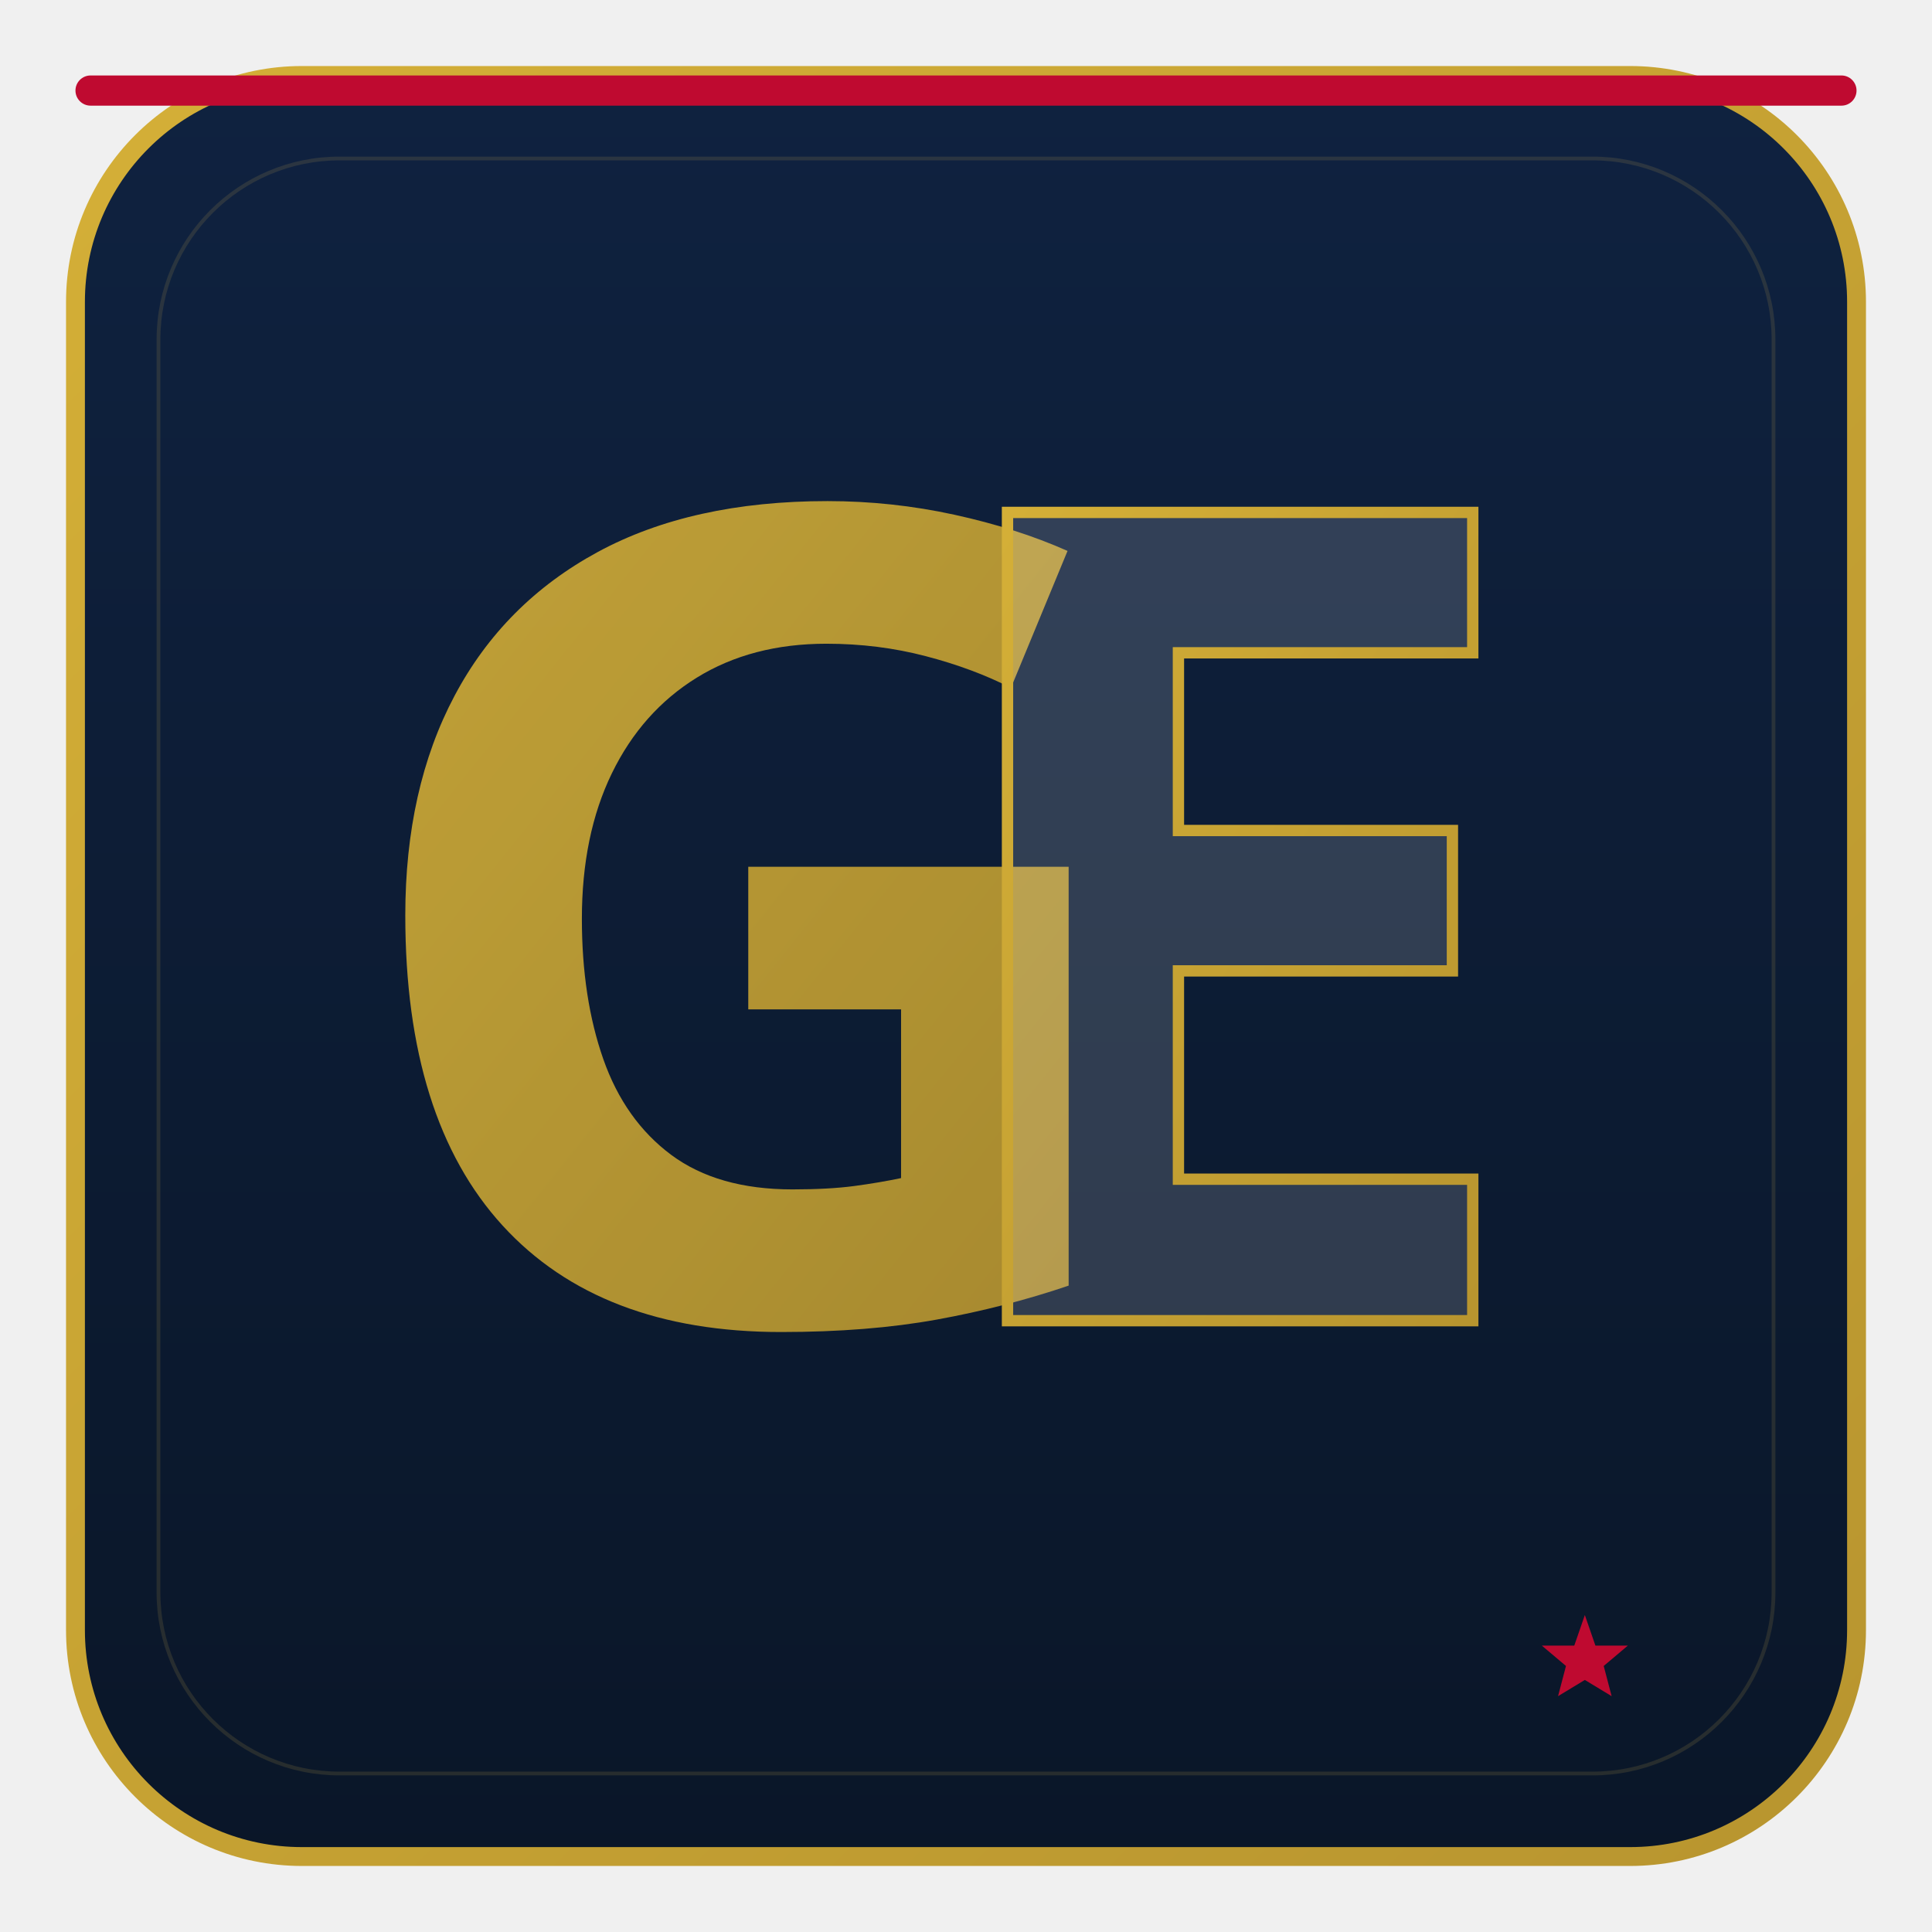
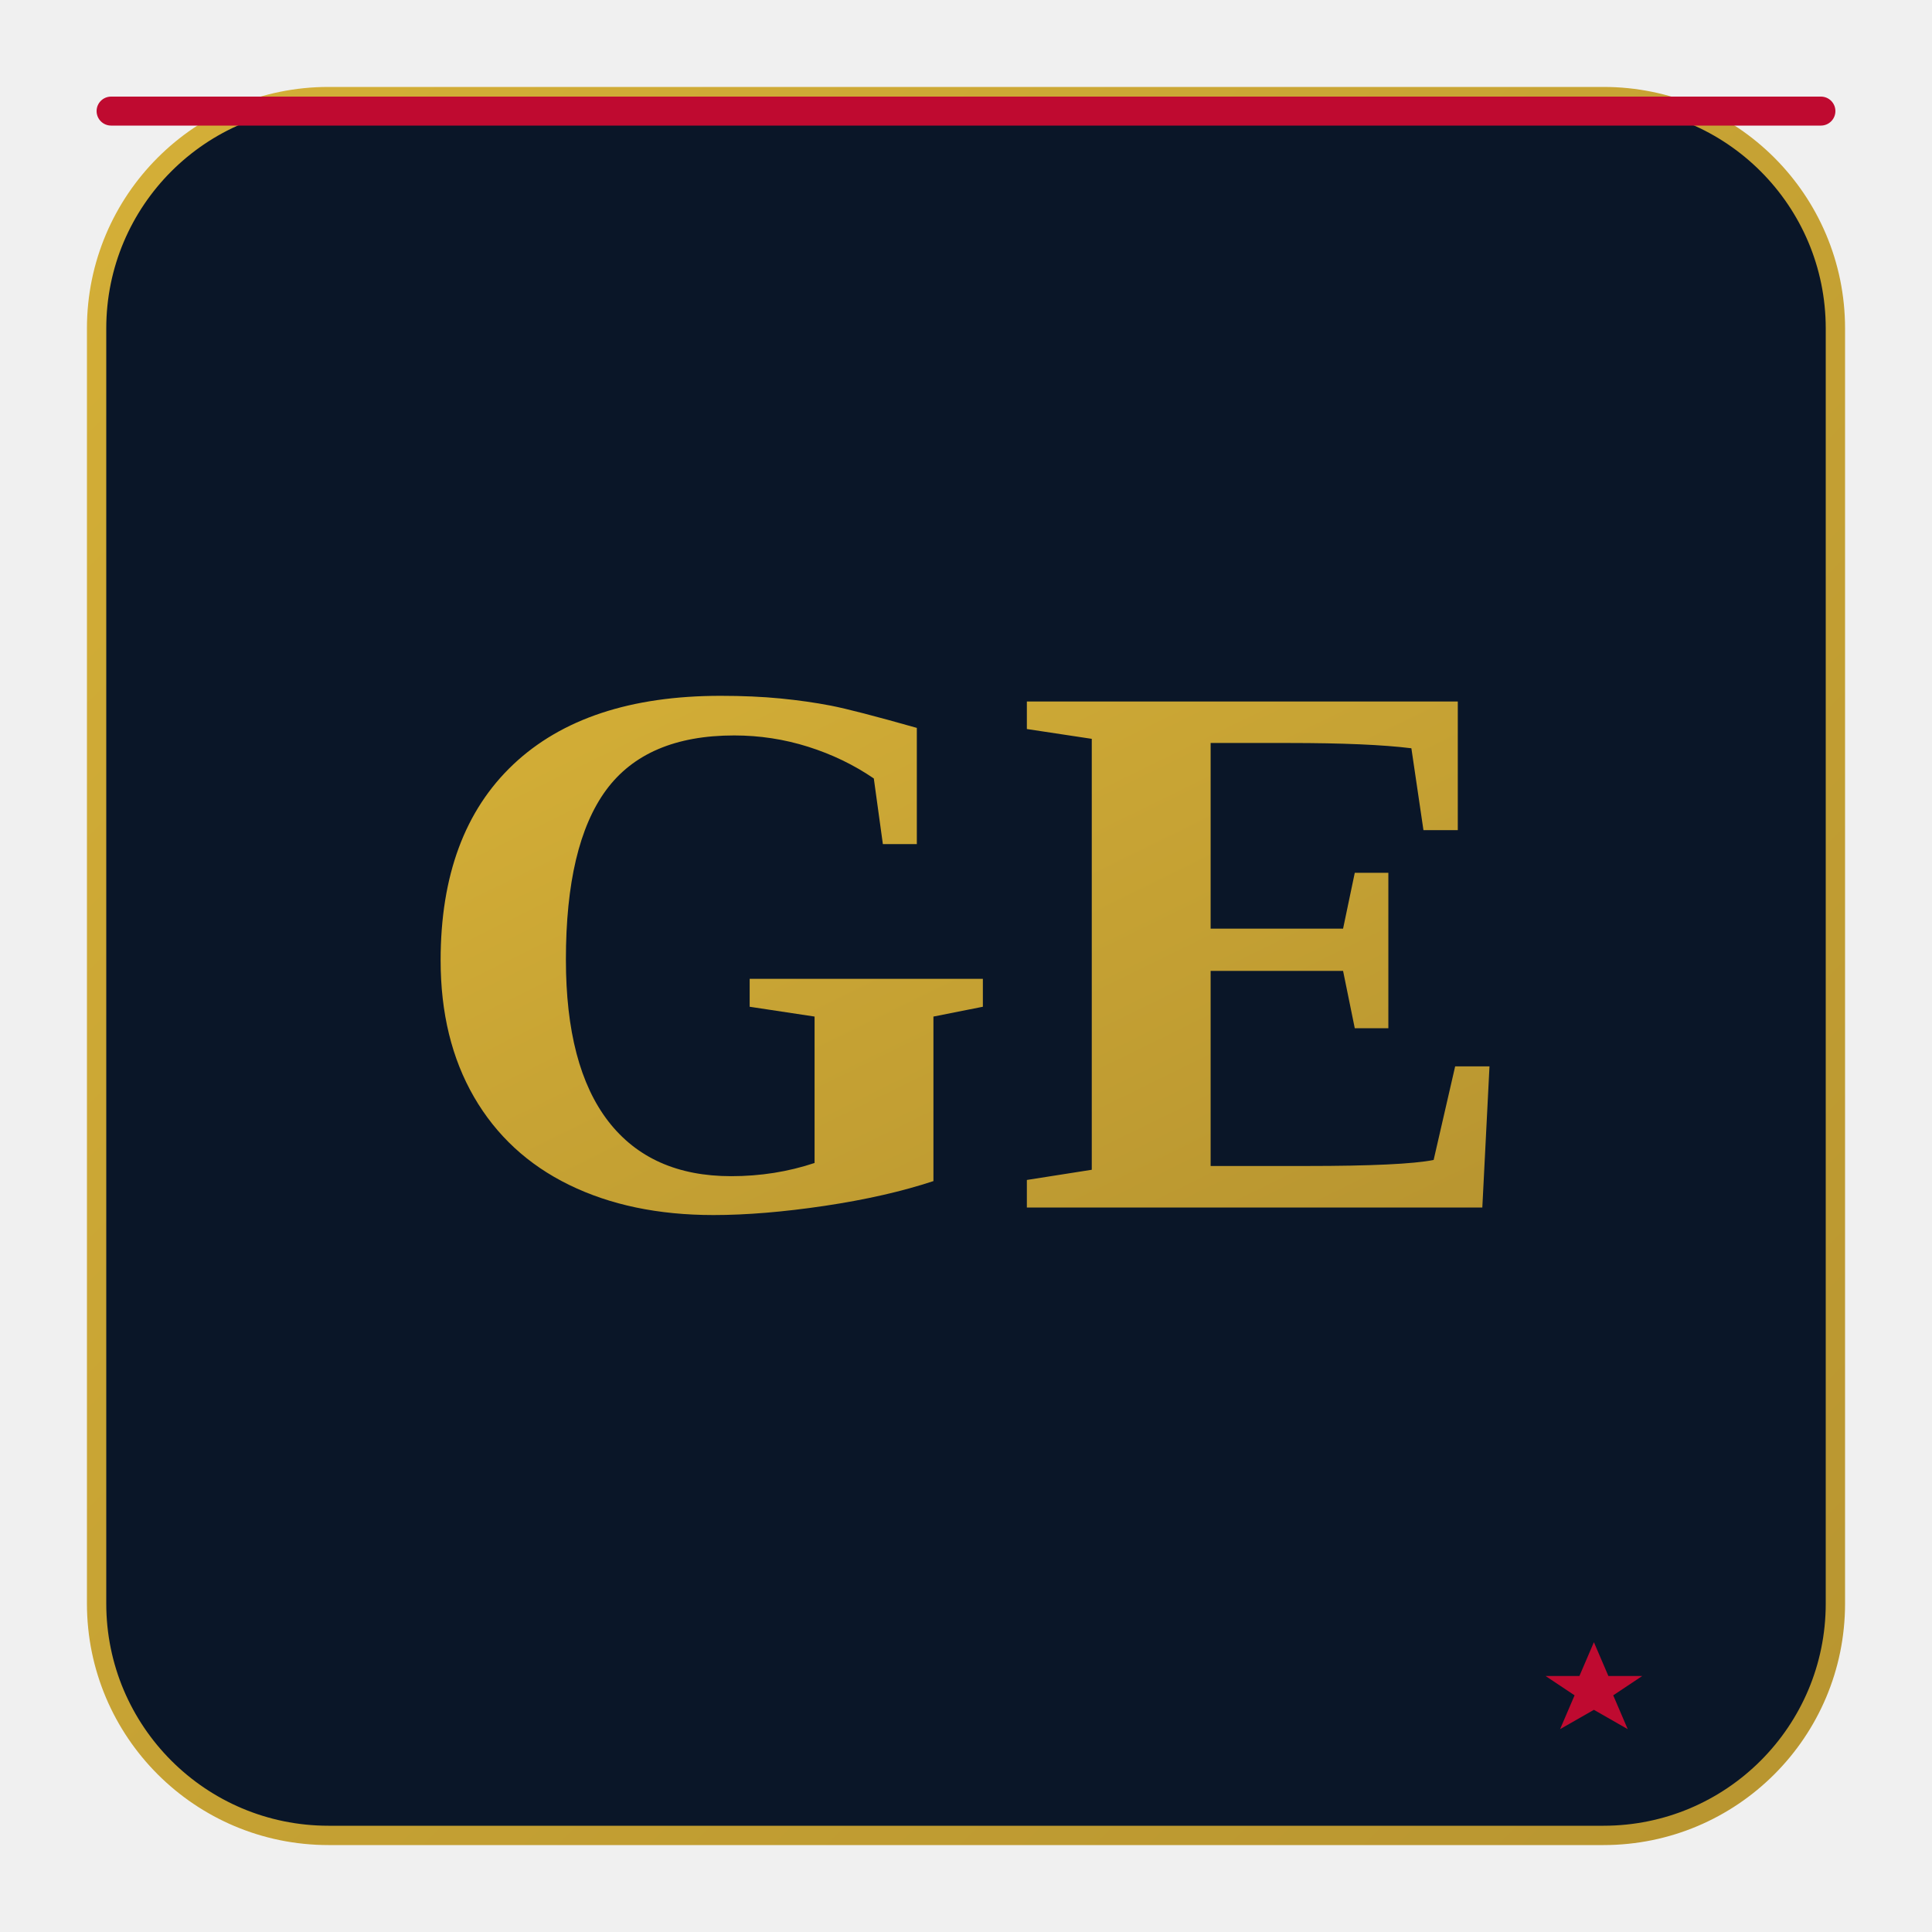
- <svg xmlns="http://www.w3.org/2000/svg" viewBox="0 0 512 512" width="512" height="512">
+ <svg xmlns="http://www.w3.org/2000/svg" viewBox="0 0 400 400" width="400" height="400">
  <defs>
-     <linearGradient id="g4" x1="0%" y1="0%" x2="100%" y2="100%">
+     <linearGradient id="mg4" x1="0%" y1="0%" x2="100%" y2="100%">
      <stop offset="0%" stop-color="#D4AF37" />
-       <stop offset="100%" stop-color="#B8952F" />
-     </linearGradient>
-     <linearGradient id="bg4" x1="0%" y1="0%" x2="0%" y2="100%">
-       <stop offset="0%" stop-color="#0F2240" />
-       <stop offset="100%" stop-color="#0A1628" />
+       <stop offset="100%" stop-color="#B89530" />
    </linearGradient>
  </defs>
-   <rect x="20" y="20" width="472" height="472" rx="60" fill="url(#bg4)" stroke="url(#g4)" stroke-width="5" />
-   <rect x="42" y="42" width="428" height="428" rx="48" fill="none" stroke="#C9A84C" stroke-width="1" opacity="0.15" />
-   <text x="90" y="350" font-family="'Arial Black',Impact,sans-serif" font-weight="900" font-size="300" fill="url(#g4)" opacity="0.9">G</text>
-   <text x="240" y="350" font-family="'Arial Black',Impact,sans-serif" font-weight="900" font-size="300" fill="#FFFFFF" opacity="0.15">E</text>
-   <text x="240" y="350" font-family="'Arial Black',Impact,sans-serif" font-weight="900" font-size="300" fill="none" stroke="url(#g4)" stroke-width="3">E</text>
-   <rect x="20" y="20" width="472" height="8" rx="4" fill="#BF0A30" />
-   <g transform="translate(420, 440)">
-     <polygon points="0,-12 2.8,-3.9 11.4,-3.9 5,1.5 7.1,9.5 0,5.2 -7.1,9.5 -5,1.5 -11.4,-3.9 -2.8,-3.9" fill="#BF0A30" />
-   </g>
+   <rect x="20" y="20" width="360" height="360" rx="48" fill="#0A1628" stroke="url(#mg4)" stroke-width="4" />
+   <rect x="20" y="20" width="360" height="6" rx="3" fill="#BF0A30" />
+   <text x="200" y="250" text-anchor="middle" font-family="Georgia,'Times New Roman',serif" font-weight="700" font-size="160" fill="url(#mg4)" letter-spacing="2">GE</text>
+   <polygon points="330,340 333,347 340,347 334,351 337,358 330,354 323,358 326,351 320,347 327,347" fill="#BF0A30" />
</svg>
